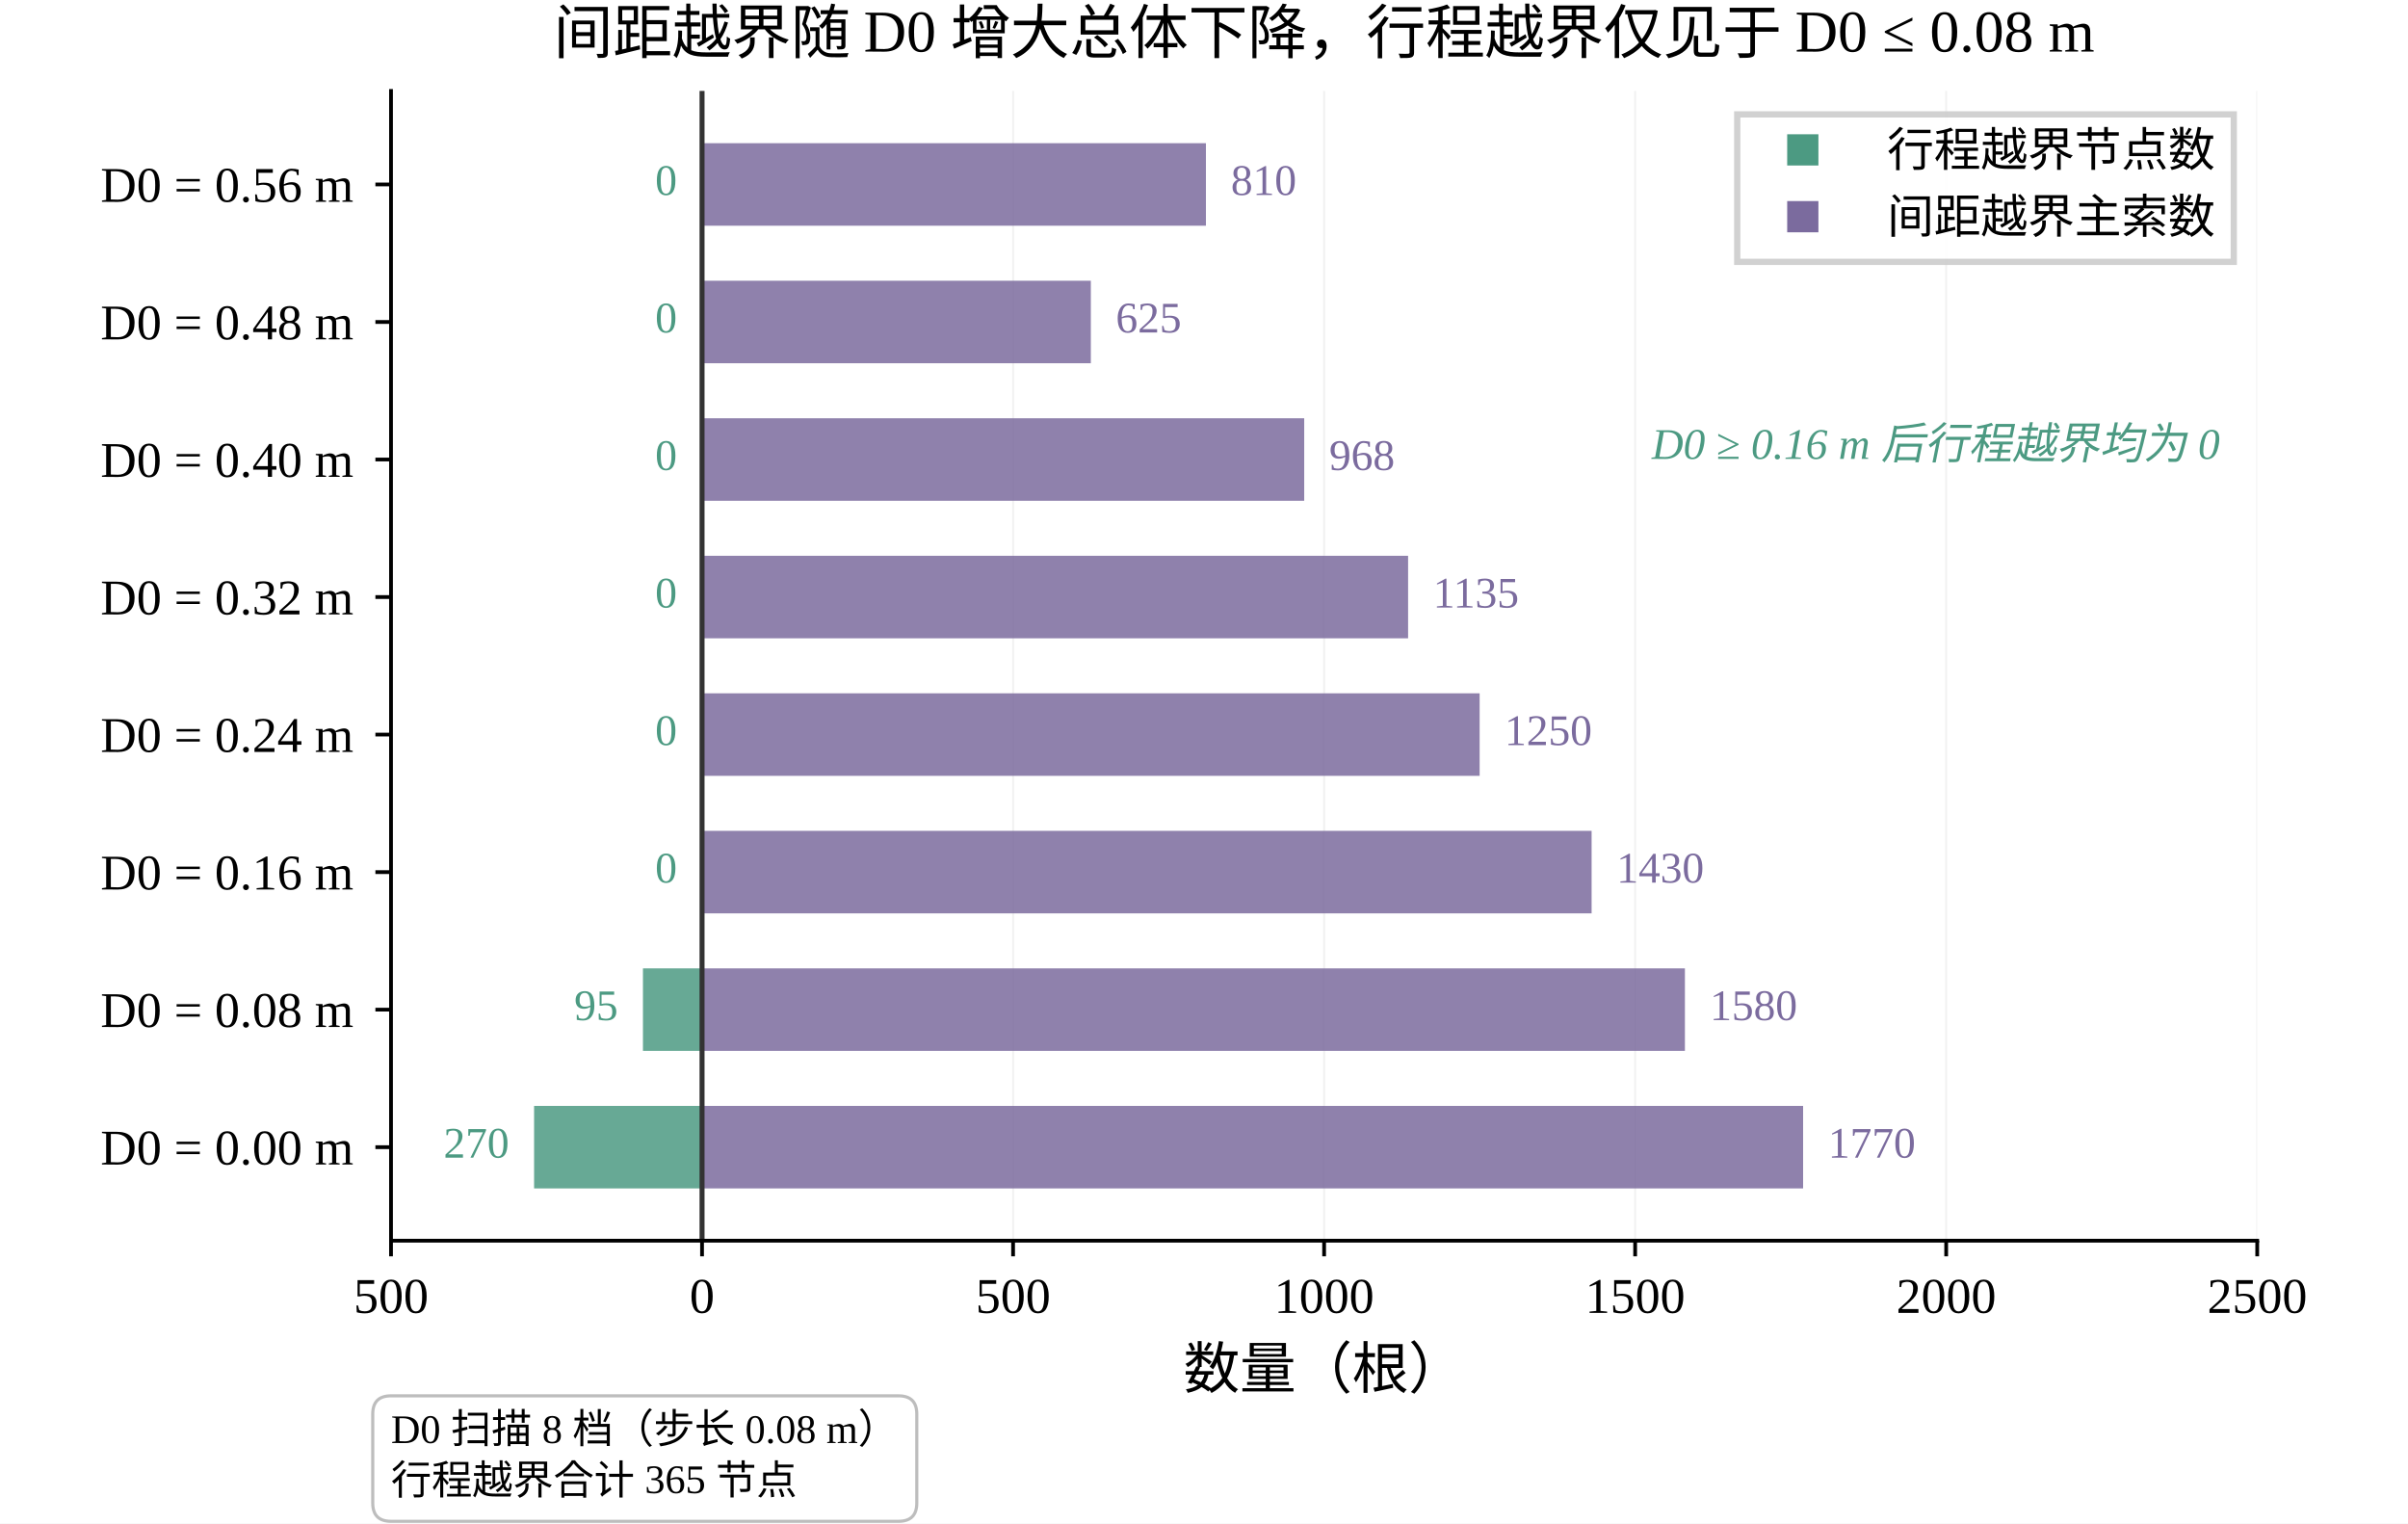
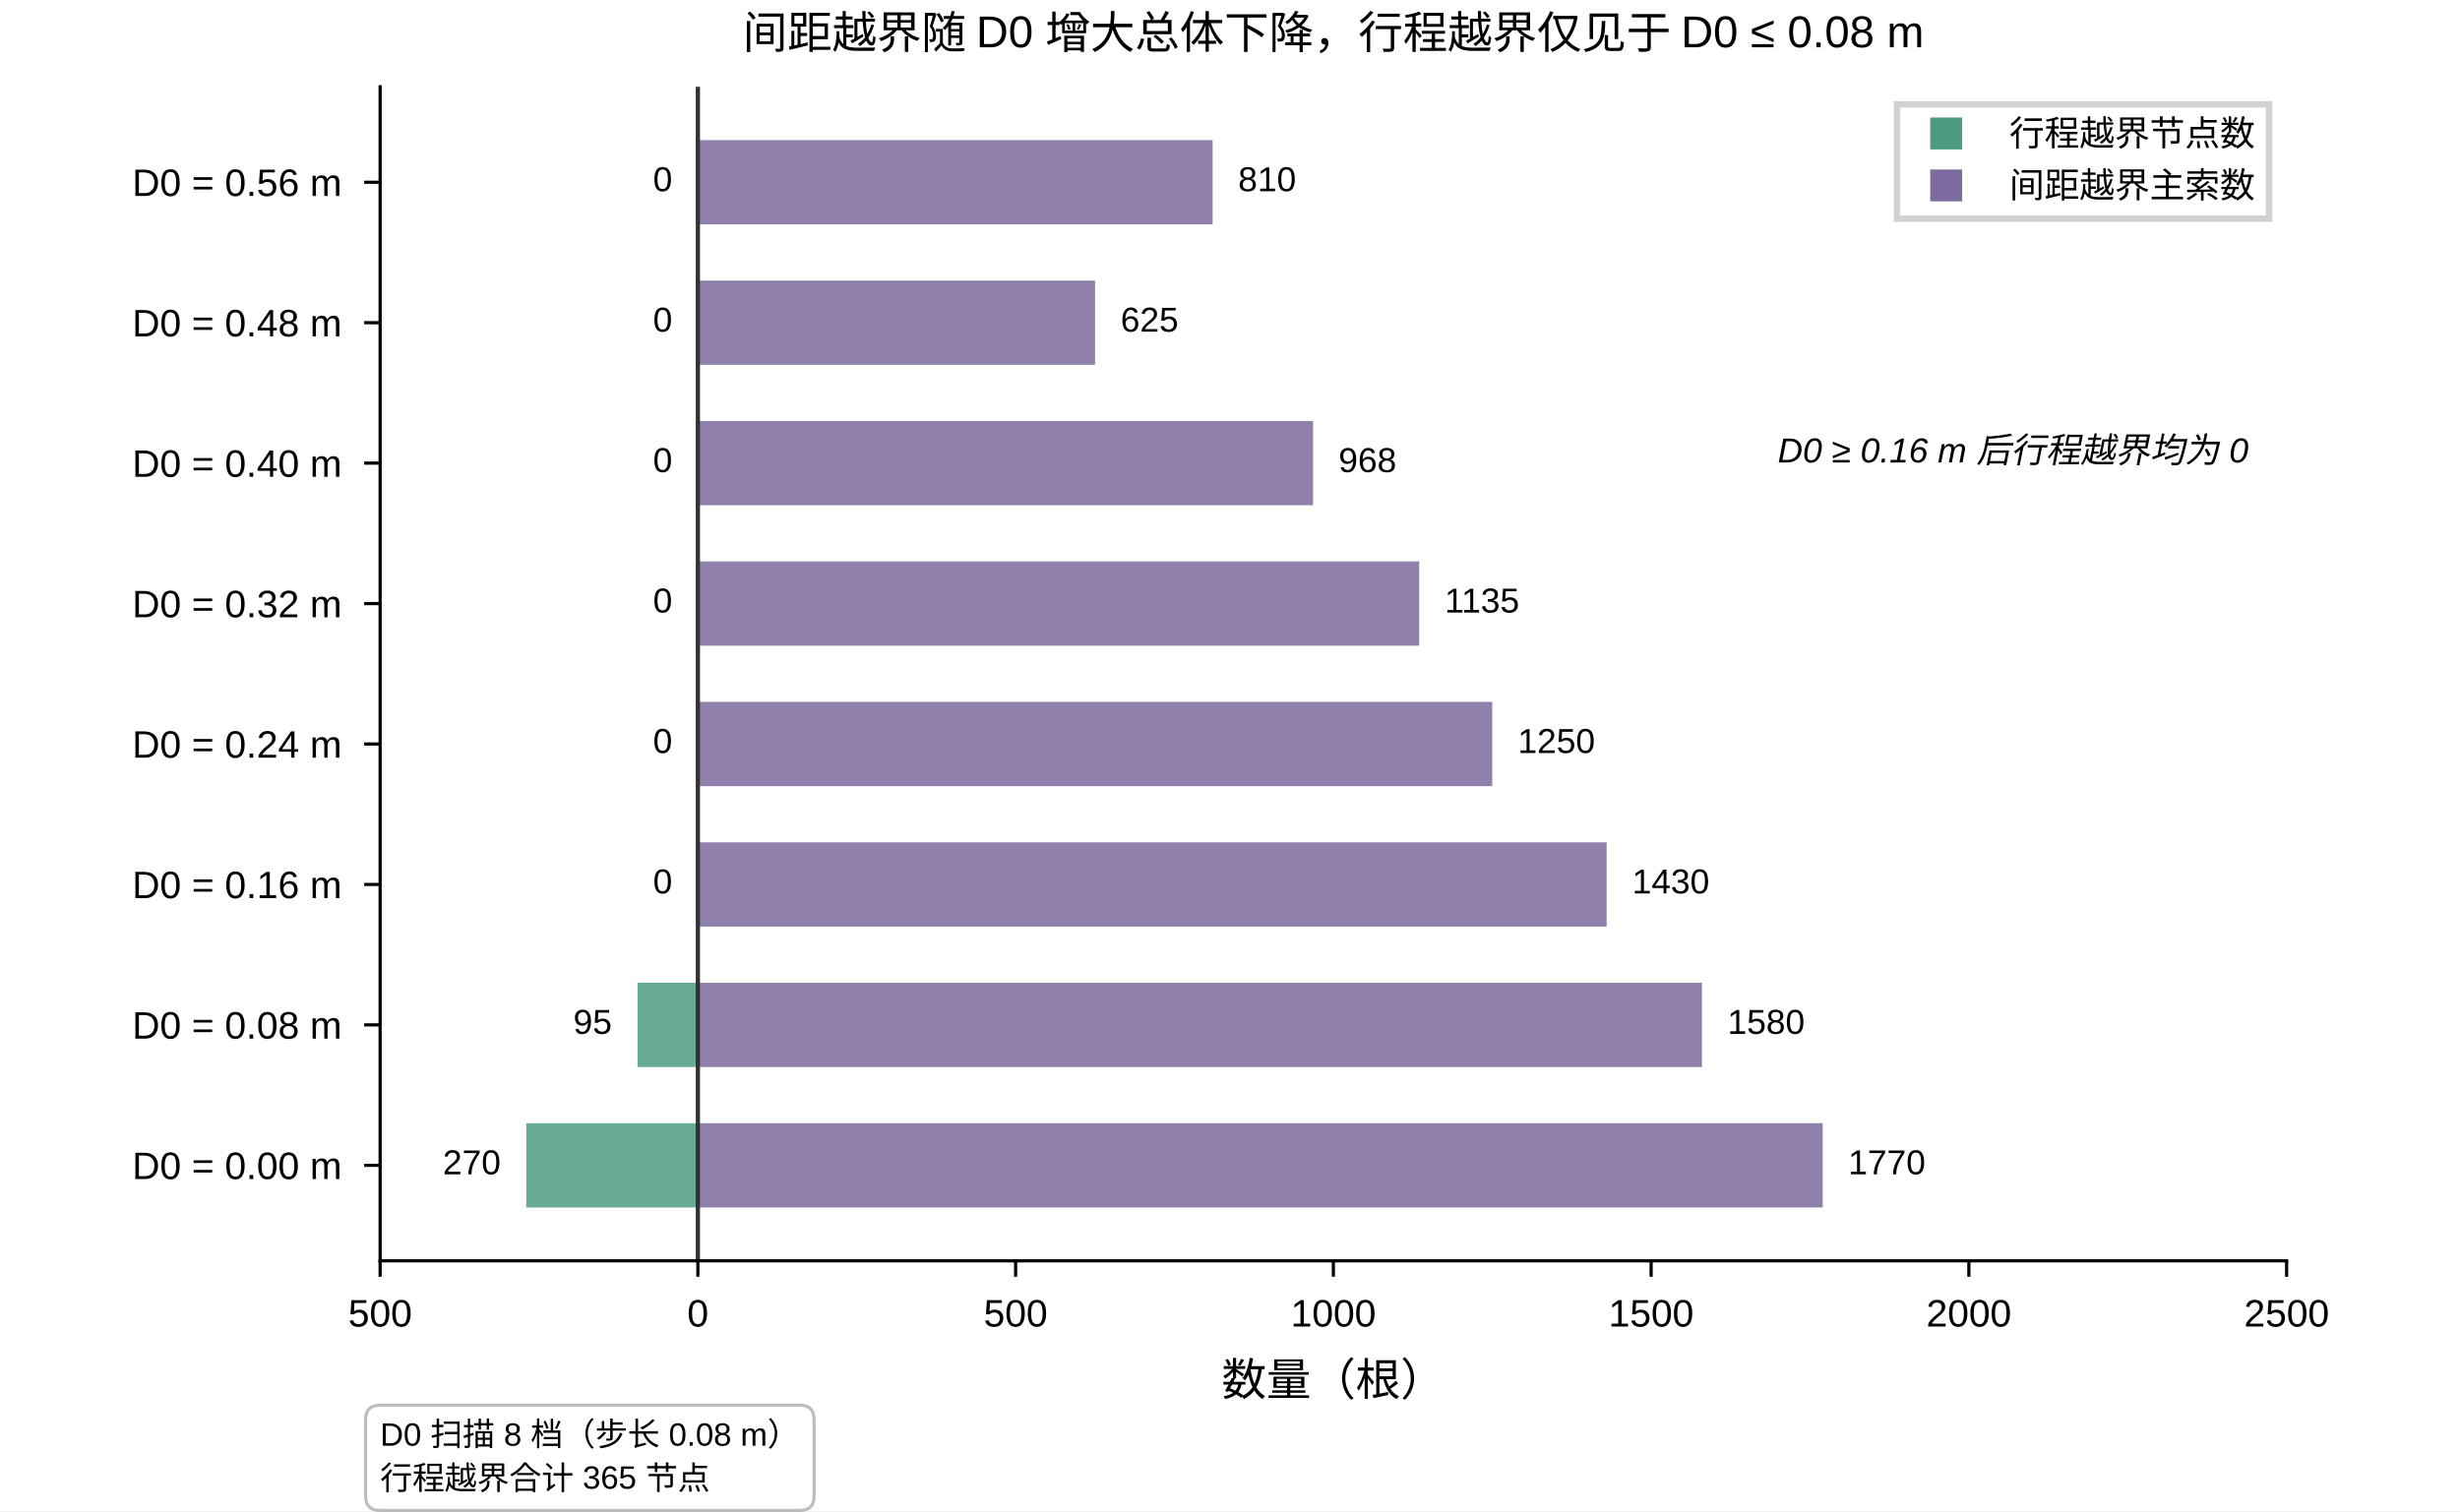
- <svg xmlns="http://www.w3.org/2000/svg" xmlns:xlink="http://www.w3.org/1999/xlink" width="385.512pt" height="243.881pt" viewBox="0 0 385.512 243.881" version="1.1">
+ <svg xmlns="http://www.w3.org/2000/svg" xmlns:xlink="http://www.w3.org/1999/xlink" width="385.512pt" height="236.88pt" viewBox="0 0 385.512 236.88" version="1.1">
  <defs>
    <style type="text/css">*{stroke-linejoin: round; stroke-linecap: butt}</style>
  </defs>
  <g id="figure_1">
    <g id="patch_1">
-       <path d="M 0 243.881  L 385.512 243.881  L 385.512 -0  L 0 -0  z " style="fill: #ffffff" />
+       <path d="M 0 236.88  L 385.512 236.88  L 385.512 0  L 0 0  z " style="fill: #ffffff" />
    </g>
    <g id="axes_1">
      <g id="patch_2">
-         <path d="M 62.6 198.601  L 361.372 198.601  L 361.372 14.557  L 62.6 14.557  z " style="fill: #ffffff" />
+         <path d="M 59.57 197.641  L 358.342 197.641  L 358.342 13.598  L 59.57 13.598  z " style="fill: #ffffff" />
      </g>
      <g id="matplotlib.axis_1">
        <g id="xtick_1">
          <g id="line2d_1">
-             <path d="M 62.6 198.601  L 62.6 14.557  " clip-path="url(#p115a8a4a1f)" style="fill: none; stroke: #bfbfbf; stroke-opacity: 0.22; stroke-width: 0.3; stroke-linecap: square" />
-           </g>
+             <defs>
+               <path id="m8995e8f2b2" d="M 0 0  L 0 2.5  " style="stroke: #000000; stroke-width: 0.5" />
+             </defs>
+             <g>
+               <use xlink:href="#m8995e8f2b2" x="59.57" y="197.641" style="stroke: #000000; stroke-width: 0.5" />
+             </g>
+           </g>
+           <g id="text_1">
+             <text style="font-size: 6px; font-family: 'Arial', 'DejaVu Sans', 'Microsoft YaHei', 'SimHei'; text-anchor: middle" x="59.57" y="207.936" transform="rotate(-0 59.57008 207.9355)">500</text>
+           </g>
+         </g>
+         <g id="xtick_2">
          <g id="line2d_2">
-             <defs>
-               <path id="md4a5cc9de3" d="M 0 0  L 0 2.5  " style="stroke: #000000; stroke-width: 0.6" />
-             </defs>
-             <g>
-               <use xlink:href="#md4a5cc9de3" x="62.6" y="198.601" style="stroke: #000000; stroke-width: 0.6" />
-             </g>
-           </g>
-           <g id="text_1">
-             <text style="font-size: 8px; font-family: 'Times New Roman', 'STIXGeneral', 'DejaVu Serif', 'SimSun', 'STSong', 'STZhongsong', 'Microsoft YaHei', 'SimHei'; text-anchor: middle" x="62.6" y="210.156" transform="rotate(-0 62.60008 210.1558)">500</text>
-           </g>
-         </g>
-         <g id="xtick_2">
+             <g>
+               <use xlink:href="#m8995e8f2b2" x="109.365" y="197.641" style="stroke: #000000; stroke-width: 0.5" />
+             </g>
+           </g>
+           <g id="text_2">
+             <text style="font-size: 6px; font-family: 'Arial', 'DejaVu Sans', 'Microsoft YaHei', 'SimHei'; text-anchor: middle" x="109.365" y="207.936" transform="rotate(-0 109.3654 207.9355)">0</text>
+           </g>
+         </g>
+         <g id="xtick_3">
          <g id="line2d_3">
-             <path d="M 112.395 198.601  L 112.395 14.557  " clip-path="url(#p115a8a4a1f)" style="fill: none; stroke: #bfbfbf; stroke-opacity: 0.22; stroke-width: 0.3; stroke-linecap: square" />
-           </g>
+             <g>
+               <use xlink:href="#m8995e8f2b2" x="159.161" y="197.641" style="stroke: #000000; stroke-width: 0.5" />
+             </g>
+           </g>
+           <g id="text_3">
+             <text style="font-size: 6px; font-family: 'Arial', 'DejaVu Sans', 'Microsoft YaHei', 'SimHei'; text-anchor: middle" x="159.161" y="207.936" transform="rotate(-0 159.1606 207.9355)">500</text>
+           </g>
+         </g>
+         <g id="xtick_4">
          <g id="line2d_4">
            <g>
-               <use xlink:href="#md4a5cc9de3" x="112.395" y="198.601" style="stroke: #000000; stroke-width: 0.6" />
-             </g>
-           </g>
-           <g id="text_2">
-             <text style="font-size: 8px; font-family: 'Times New Roman', 'STIXGeneral', 'DejaVu Serif', 'SimSun', 'STSong', 'STZhongsong', 'Microsoft YaHei', 'SimHei'; text-anchor: middle" x="112.395" y="210.156" transform="rotate(-0 112.3954 210.1558)">0</text>
-           </g>
-         </g>
-         <g id="xtick_3">
+               <use xlink:href="#m8995e8f2b2" x="208.956" y="197.641" style="stroke: #000000; stroke-width: 0.5" />
+             </g>
+           </g>
+           <g id="text_4">
+             <text style="font-size: 6px; font-family: 'Arial', 'DejaVu Sans', 'Microsoft YaHei', 'SimHei'; text-anchor: middle" x="208.956" y="207.936" transform="rotate(-0 208.9559 207.9355)">1000</text>
+           </g>
+         </g>
+         <g id="xtick_5">
          <g id="line2d_5">
-             <path d="M 162.191 198.601  L 162.191 14.557  " clip-path="url(#p115a8a4a1f)" style="fill: none; stroke: #bfbfbf; stroke-opacity: 0.22; stroke-width: 0.3; stroke-linecap: square" />
-           </g>
+             <g>
+               <use xlink:href="#m8995e8f2b2" x="258.751" y="197.641" style="stroke: #000000; stroke-width: 0.5" />
+             </g>
+           </g>
+           <g id="text_5">
+             <text style="font-size: 6px; font-family: 'Arial', 'DejaVu Sans', 'Microsoft YaHei', 'SimHei'; text-anchor: middle" x="258.751" y="207.936" transform="rotate(-0 258.7512 207.9355)">1500</text>
+           </g>
+         </g>
+         <g id="xtick_6">
          <g id="line2d_6">
            <g>
-               <use xlink:href="#md4a5cc9de3" x="162.191" y="198.601" style="stroke: #000000; stroke-width: 0.6" />
-             </g>
-           </g>
-           <g id="text_3">
-             <text style="font-size: 8px; font-family: 'Times New Roman', 'STIXGeneral', 'DejaVu Serif', 'SimSun', 'STSong', 'STZhongsong', 'Microsoft YaHei', 'SimHei'; text-anchor: middle" x="162.191" y="210.156" transform="rotate(-0 162.1906 210.1558)">500</text>
-           </g>
-         </g>
-         <g id="xtick_4">
+               <use xlink:href="#m8995e8f2b2" x="308.546" y="197.641" style="stroke: #000000; stroke-width: 0.5" />
+             </g>
+           </g>
+           <g id="text_6">
+             <text style="font-size: 6px; font-family: 'Arial', 'DejaVu Sans', 'Microsoft YaHei', 'SimHei'; text-anchor: middle" x="308.546" y="207.936" transform="rotate(-0 308.5465 207.9355)">2000</text>
+           </g>
+         </g>
+         <g id="xtick_7">
          <g id="line2d_7">
-             <path d="M 211.986 198.601  L 211.986 14.557  " clip-path="url(#p115a8a4a1f)" style="fill: none; stroke: #bfbfbf; stroke-opacity: 0.22; stroke-width: 0.3; stroke-linecap: square" />
-           </g>
-           <g id="line2d_8">
-             <g>
-               <use xlink:href="#md4a5cc9de3" x="211.986" y="198.601" style="stroke: #000000; stroke-width: 0.6" />
-             </g>
-           </g>
-           <g id="text_4">
-             <text style="font-size: 8px; font-family: 'Times New Roman', 'STIXGeneral', 'DejaVu Serif', 'SimSun', 'STSong', 'STZhongsong', 'Microsoft YaHei', 'SimHei'; text-anchor: middle" x="211.986" y="210.156" transform="rotate(-0 211.9859 210.1558)">1000</text>
-           </g>
-         </g>
-         <g id="xtick_5">
-           <g id="line2d_9">
-             <path d="M 261.781 198.601  L 261.781 14.557  " clip-path="url(#p115a8a4a1f)" style="fill: none; stroke: #bfbfbf; stroke-opacity: 0.22; stroke-width: 0.3; stroke-linecap: square" />
-           </g>
-           <g id="line2d_10">
-             <g>
-               <use xlink:href="#md4a5cc9de3" x="261.781" y="198.601" style="stroke: #000000; stroke-width: 0.6" />
-             </g>
-           </g>
-           <g id="text_5">
-             <text style="font-size: 8px; font-family: 'Times New Roman', 'STIXGeneral', 'DejaVu Serif', 'SimSun', 'STSong', 'STZhongsong', 'Microsoft YaHei', 'SimHei'; text-anchor: middle" x="261.781" y="210.156" transform="rotate(-0 261.7812 210.1558)">1500</text>
-           </g>
-         </g>
-         <g id="xtick_6">
-           <g id="line2d_11">
-             <path d="M 311.576 198.601  L 311.576 14.557  " clip-path="url(#p115a8a4a1f)" style="fill: none; stroke: #bfbfbf; stroke-opacity: 0.22; stroke-width: 0.3; stroke-linecap: square" />
-           </g>
-           <g id="line2d_12">
-             <g>
-               <use xlink:href="#md4a5cc9de3" x="311.576" y="198.601" style="stroke: #000000; stroke-width: 0.6" />
-             </g>
-           </g>
-           <g id="text_6">
-             <text style="font-size: 8px; font-family: 'Times New Roman', 'STIXGeneral', 'DejaVu Serif', 'SimSun', 'STSong', 'STZhongsong', 'Microsoft YaHei', 'SimHei'; text-anchor: middle" x="311.576" y="210.156" transform="rotate(-0 311.5765 210.1558)">2000</text>
-           </g>
-         </g>
-         <g id="xtick_7">
-           <g id="line2d_13">
-             <path d="M 361.372 198.601  L 361.372 14.557  " clip-path="url(#p115a8a4a1f)" style="fill: none; stroke: #bfbfbf; stroke-opacity: 0.22; stroke-width: 0.3; stroke-linecap: square" />
-           </g>
-           <g id="line2d_14">
-             <g>
-               <use xlink:href="#md4a5cc9de3" x="361.372" y="198.601" style="stroke: #000000; stroke-width: 0.6" />
+             <g>
+               <use xlink:href="#m8995e8f2b2" x="358.342" y="197.641" style="stroke: #000000; stroke-width: 0.5" />
            </g>
          </g>
          <g id="text_7">
-             <text style="font-size: 8px; font-family: 'Times New Roman', 'STIXGeneral', 'DejaVu Serif', 'SimSun', 'STSong', 'STZhongsong', 'Microsoft YaHei', 'SimHei'; text-anchor: middle" x="361.372" y="210.156" transform="rotate(-0 361.3717 210.1558)">2500</text>
+             <text style="font-size: 6px; font-family: 'Arial', 'DejaVu Sans', 'Microsoft YaHei', 'SimHei'; text-anchor: middle" x="358.342" y="207.936" transform="rotate(-0 358.3417 207.9355)">2500</text>
          </g>
        </g>
        <g id="text_8">
-           <text style="font-size: 9px; font-family: 'Times New Roman', 'STIXGeneral', 'DejaVu Serif', 'SimSun', 'STSong', 'STZhongsong', 'Microsoft YaHei', 'SimHei'; text-anchor: middle" x="211.986" y="222.239" transform="rotate(-0 211.9859 222.2388)">数量（根）</text>
+           <text style="font-size: 7px; font-family: 'Arial', 'DejaVu Sans', 'Microsoft YaHei', 'SimHei'; text-anchor: middle" x="208.956" y="218.74" transform="rotate(-0 208.9559 218.7401)">数量（根）</text>
        </g>
      </g>
      <g id="matplotlib.axis_2">
        <g id="ytick_1">
+           <g id="line2d_8">
+             <defs>
+               <path id="ma9ef36fbf7" d="M 0 0  L -2.5 0  " style="stroke: #000000; stroke-width: 0.5" />
+             </defs>
+             <g>
+               <use xlink:href="#ma9ef36fbf7" x="59.57" y="182.671" style="stroke: #000000; stroke-width: 0.5" />
+             </g>
+           </g>
+           <g id="text_9">
+             <text style="font-size: 6px; font-family: 'Arial', 'DejaVu Sans', 'Microsoft YaHei', 'SimHei'; text-anchor: end" x="53.57" y="184.818" transform="rotate(-0 53.57008 184.8182)">D0 = 0.00 m</text>
+           </g>
+         </g>
+         <g id="ytick_2">
+           <g id="line2d_9">
+             <g>
+               <use xlink:href="#ma9ef36fbf7" x="59.57" y="160.656" style="stroke: #000000; stroke-width: 0.5" />
+             </g>
+           </g>
+           <g id="text_10">
+             <text style="font-size: 6px; font-family: 'Arial', 'DejaVu Sans', 'Microsoft YaHei', 'SimHei'; text-anchor: end" x="53.57" y="162.803" transform="rotate(-0 53.57008 162.8034)">D0 = 0.08 m</text>
+           </g>
+         </g>
+         <g id="ytick_3">
+           <g id="line2d_10">
+             <g>
+               <use xlink:href="#ma9ef36fbf7" x="59.57" y="138.641" style="stroke: #000000; stroke-width: 0.5" />
+             </g>
+           </g>
+           <g id="text_11">
+             <text style="font-size: 6px; font-family: 'Arial', 'DejaVu Sans', 'Microsoft YaHei', 'SimHei'; text-anchor: end" x="53.57" y="140.789" transform="rotate(-0 53.57008 140.7886)">D0 = 0.16 m</text>
+           </g>
+         </g>
+         <g id="ytick_4">
+           <g id="line2d_11">
+             <g>
+               <use xlink:href="#ma9ef36fbf7" x="59.57" y="116.627" style="stroke: #000000; stroke-width: 0.5" />
+             </g>
+           </g>
+           <g id="text_12">
+             <text style="font-size: 6px; font-family: 'Arial', 'DejaVu Sans', 'Microsoft YaHei', 'SimHei'; text-anchor: end" x="53.57" y="118.774" transform="rotate(-0 53.57008 118.7739)">D0 = 0.24 m</text>
+           </g>
+         </g>
+         <g id="ytick_5">
+           <g id="line2d_12">
+             <g>
+               <use xlink:href="#ma9ef36fbf7" x="59.57" y="94.612" style="stroke: #000000; stroke-width: 0.5" />
+             </g>
+           </g>
+           <g id="text_13">
+             <text style="font-size: 6px; font-family: 'Arial', 'DejaVu Sans', 'Microsoft YaHei', 'SimHei'; text-anchor: end" x="53.57" y="96.759" transform="rotate(-0 53.57008 96.75914)">D0 = 0.32 m</text>
+           </g>
+         </g>
+         <g id="ytick_6">
+           <g id="line2d_13">
+             <g>
+               <use xlink:href="#ma9ef36fbf7" x="59.57" y="72.597" style="stroke: #000000; stroke-width: 0.5" />
+             </g>
+           </g>
+           <g id="text_14">
+             <text style="font-size: 6px; font-family: 'Arial', 'DejaVu Sans', 'Microsoft YaHei', 'SimHei'; text-anchor: end" x="53.57" y="74.744" transform="rotate(-0 53.57008 74.74438)">D0 = 0.40 m</text>
+           </g>
+         </g>
+         <g id="ytick_7">
+           <g id="line2d_14">
+             <g>
+               <use xlink:href="#ma9ef36fbf7" x="59.57" y="50.582" style="stroke: #000000; stroke-width: 0.5" />
+             </g>
+           </g>
+           <g id="text_15">
+             <text style="font-size: 6px; font-family: 'Arial', 'DejaVu Sans', 'Microsoft YaHei', 'SimHei'; text-anchor: end" x="53.57" y="52.73" transform="rotate(-0 53.57008 52.72963)">D0 = 0.48 m</text>
+           </g>
+         </g>
+         <g id="ytick_8">
          <g id="line2d_15">
-             <defs>
-               <path id="mffff09ac0b" d="M 0 0  L -2.5 0  " style="stroke: #000000; stroke-width: 0.6" />
-             </defs>
-             <g>
-               <use xlink:href="#mffff09ac0b" x="62.6" y="183.631" style="stroke: #000000; stroke-width: 0.6" />
-             </g>
-           </g>
-           <g id="text_9">
-             <text style="font-size: 8px; font-family: 'Times New Roman', 'STIXGeneral', 'DejaVu Serif', 'SimSun', 'STSong', 'STZhongsong', 'Microsoft YaHei', 'SimHei'; text-anchor: end" x="56.6" y="186.408" transform="rotate(-0 56.60008 186.4083)">D0 = 0.00 m</text>
-           </g>
-         </g>
-         <g id="ytick_2">
-           <g id="line2d_16">
-             <g>
-               <use xlink:href="#mffff09ac0b" x="62.6" y="161.616" style="stroke: #000000; stroke-width: 0.6" />
-             </g>
-           </g>
-           <g id="text_10">
-             <text style="font-size: 8px; font-family: 'Times New Roman', 'STIXGeneral', 'DejaVu Serif', 'SimSun', 'STSong', 'STZhongsong', 'Microsoft YaHei', 'SimHei'; text-anchor: end" x="56.6" y="164.394" transform="rotate(-0 56.60008 164.3936)">D0 = 0.08 m</text>
-           </g>
-         </g>
-         <g id="ytick_3">
-           <g id="line2d_17">
-             <g>
-               <use xlink:href="#mffff09ac0b" x="62.6" y="139.601" style="stroke: #000000; stroke-width: 0.6" />
-             </g>
-           </g>
-           <g id="text_11">
-             <text style="font-size: 8px; font-family: 'Times New Roman', 'STIXGeneral', 'DejaVu Serif', 'SimSun', 'STSong', 'STZhongsong', 'Microsoft YaHei', 'SimHei'; text-anchor: end" x="56.6" y="142.379" transform="rotate(-0 56.60008 142.3788)">D0 = 0.16 m</text>
-           </g>
-         </g>
-         <g id="ytick_4">
-           <g id="line2d_18">
-             <g>
-               <use xlink:href="#mffff09ac0b" x="62.6" y="117.587" style="stroke: #000000; stroke-width: 0.6" />
-             </g>
-           </g>
-           <g id="text_12">
-             <text style="font-size: 8px; font-family: 'Times New Roman', 'STIXGeneral', 'DejaVu Serif', 'SimSun', 'STSong', 'STZhongsong', 'Microsoft YaHei', 'SimHei'; text-anchor: end" x="56.6" y="120.364" transform="rotate(-0 56.60008 120.364)">D0 = 0.24 m</text>
-           </g>
-         </g>
-         <g id="ytick_5">
-           <g id="line2d_19">
-             <g>
-               <use xlink:href="#mffff09ac0b" x="62.6" y="95.572" style="stroke: #000000; stroke-width: 0.6" />
-             </g>
-           </g>
-           <g id="text_13">
-             <text style="font-size: 8px; font-family: 'Times New Roman', 'STIXGeneral', 'DejaVu Serif', 'SimSun', 'STSong', 'STZhongsong', 'Microsoft YaHei', 'SimHei'; text-anchor: end" x="56.6" y="98.349" transform="rotate(-0 56.60008 98.34929)">D0 = 0.32 m</text>
-           </g>
-         </g>
-         <g id="ytick_6">
-           <g id="line2d_20">
-             <g>
-               <use xlink:href="#mffff09ac0b" x="62.6" y="73.557" style="stroke: #000000; stroke-width: 0.6" />
-             </g>
-           </g>
-           <g id="text_14">
-             <text style="font-size: 8px; font-family: 'Times New Roman', 'STIXGeneral', 'DejaVu Serif', 'SimSun', 'STSong', 'STZhongsong', 'Microsoft YaHei', 'SimHei'; text-anchor: end" x="56.6" y="76.335" transform="rotate(-0 56.60008 76.33454)">D0 = 0.40 m</text>
-           </g>
-         </g>
-         <g id="ytick_7">
-           <g id="line2d_21">
-             <g>
-               <use xlink:href="#mffff09ac0b" x="62.6" y="51.542" style="stroke: #000000; stroke-width: 0.6" />
-             </g>
-           </g>
-           <g id="text_15">
-             <text style="font-size: 8px; font-family: 'Times New Roman', 'STIXGeneral', 'DejaVu Serif', 'SimSun', 'STSong', 'STZhongsong', 'Microsoft YaHei', 'SimHei'; text-anchor: end" x="56.6" y="54.32" transform="rotate(-0 56.60008 54.31979)">D0 = 0.48 m</text>
-           </g>
-         </g>
-         <g id="ytick_8">
-           <g id="line2d_22">
-             <g>
-               <use xlink:href="#mffff09ac0b" x="62.6" y="29.528" style="stroke: #000000; stroke-width: 0.6" />
+             <g>
+               <use xlink:href="#ma9ef36fbf7" x="59.57" y="28.568" style="stroke: #000000; stroke-width: 0.5" />
            </g>
          </g>
          <g id="text_16">
-             <text style="font-size: 8px; font-family: 'Times New Roman', 'STIXGeneral', 'DejaVu Serif', 'SimSun', 'STSong', 'STZhongsong', 'Microsoft YaHei', 'SimHei'; text-anchor: end" x="56.6" y="32.305" transform="rotate(-0 56.60008 32.30503)">D0 = 0.56 m</text>
+             <text style="font-size: 6px; font-family: 'Arial', 'DejaVu Sans', 'Microsoft YaHei', 'SimHei'; text-anchor: end" x="53.57" y="30.715" transform="rotate(-0 53.57008 30.71488)">D0 = 0.56 m</text>
          </g>
        </g>
      </g>
      <g id="patch_3">
-         <path d="M 112.395 190.235  L 85.506 190.235  L 85.506 177.026  L 112.395 177.026  z " clip-path="url(#p115a8a4a1f)" style="fill: #4c9a82; opacity: 0.85" />
+         <path d="M 109.365 189.275  L 82.476 189.275  L 82.476 176.066  L 109.365 176.066  z " clip-path="url(#p87eb99af0e)" style="fill: #4c9a82; opacity: 0.85" />
      </g>
      <g id="patch_4">
-         <path d="M 112.395 168.22  L 102.934 168.22  L 102.934 155.012  L 112.395 155.012  z " clip-path="url(#p115a8a4a1f)" style="fill: #4c9a82; opacity: 0.85" />
+         <path d="M 109.365 167.26  L 99.904 167.26  L 99.904 154.052  L 109.365 154.052  z " clip-path="url(#p87eb99af0e)" style="fill: #4c9a82; opacity: 0.85" />
      </g>
      <g id="patch_5">
-         <path d="M 112.395 146.206  L 112.395 146.206  L 112.395 132.997  L 112.395 132.997  z " clip-path="url(#p115a8a4a1f)" style="fill: #4c9a82; opacity: 0.85" />
+         <path d="M 109.365 145.246  L 109.365 145.246  L 109.365 132.037  L 109.365 132.037  z " clip-path="url(#p87eb99af0e)" style="fill: #4c9a82; opacity: 0.85" />
      </g>
      <g id="patch_6">
-         <path d="M 112.395 124.191  L 112.395 124.191  L 112.395 110.982  L 112.395 110.982  z " clip-path="url(#p115a8a4a1f)" style="fill: #4c9a82; opacity: 0.85" />
+         <path d="M 109.365 123.231  L 109.365 123.231  L 109.365 110.022  L 109.365 110.022  z " clip-path="url(#p87eb99af0e)" style="fill: #4c9a82; opacity: 0.85" />
      </g>
      <g id="patch_7">
-         <path d="M 112.395 102.176  L 112.395 102.176  L 112.395 88.967  L 112.395 88.967  z " clip-path="url(#p115a8a4a1f)" style="fill: #4c9a82; opacity: 0.85" />
+         <path d="M 109.365 101.216  L 109.365 101.216  L 109.365 88.007  L 109.365 88.007  z " clip-path="url(#p87eb99af0e)" style="fill: #4c9a82; opacity: 0.85" />
      </g>
      <g id="patch_8">
-         <path d="M 112.395 80.161  L 112.395 80.161  L 112.395 66.953  L 112.395 66.953  z " clip-path="url(#p115a8a4a1f)" style="fill: #4c9a82; opacity: 0.85" />
+         <path d="M 109.365 79.201  L 109.365 79.201  L 109.365 65.993  L 109.365 65.993  z " clip-path="url(#p87eb99af0e)" style="fill: #4c9a82; opacity: 0.85" />
      </g>
      <g id="patch_9">
-         <path d="M 112.395 58.147  L 112.395 58.147  L 112.395 44.938  L 112.395 44.938  z " clip-path="url(#p115a8a4a1f)" style="fill: #4c9a82; opacity: 0.85" />
+         <path d="M 109.365 57.187  L 109.365 57.187  L 109.365 43.978  L 109.365 43.978  z " clip-path="url(#p87eb99af0e)" style="fill: #4c9a82; opacity: 0.85" />
      </g>
      <g id="patch_10">
-         <path d="M 112.395 36.132  L 112.395 36.132  L 112.395 22.923  L 112.395 22.923  z " clip-path="url(#p115a8a4a1f)" style="fill: #4c9a82; opacity: 0.85" />
+         <path d="M 109.365 35.172  L 109.365 35.172  L 109.365 21.963  L 109.365 21.963  z " clip-path="url(#p87eb99af0e)" style="fill: #4c9a82; opacity: 0.85" />
      </g>
      <g id="patch_11">
-         <path d="M 112.395 190.235  L 288.671 190.235  L 288.671 177.026  L 112.395 177.026  z " clip-path="url(#p115a8a4a1f)" style="fill: #7b6b9e; opacity: 0.85" />
+         <path d="M 109.365 189.275  L 285.641 189.275  L 285.641 176.066  L 109.365 176.066  z " clip-path="url(#p87eb99af0e)" style="fill: #7b6b9e; opacity: 0.85" />
      </g>
      <g id="patch_12">
-         <path d="M 112.395 168.22  L 269.748 168.22  L 269.748 155.012  L 112.395 155.012  z " clip-path="url(#p115a8a4a1f)" style="fill: #7b6b9e; opacity: 0.85" />
+         <path d="M 109.365 167.26  L 266.718 167.26  L 266.718 154.052  L 109.365 154.052  z " clip-path="url(#p87eb99af0e)" style="fill: #7b6b9e; opacity: 0.85" />
      </g>
      <g id="patch_13">
-         <path d="M 112.395 146.206  L 254.81 146.206  L 254.81 132.997  L 112.395 132.997  z " clip-path="url(#p115a8a4a1f)" style="fill: #7b6b9e; opacity: 0.85" />
+         <path d="M 109.365 145.246  L 251.78 145.246  L 251.78 132.037  L 109.365 132.037  z " clip-path="url(#p87eb99af0e)" style="fill: #7b6b9e; opacity: 0.85" />
      </g>
      <g id="patch_14">
-         <path d="M 112.395 124.191  L 236.884 124.191  L 236.884 110.982  L 112.395 110.982  z " clip-path="url(#p115a8a4a1f)" style="fill: #7b6b9e; opacity: 0.85" />
+         <path d="M 109.365 123.231  L 233.854 123.231  L 233.854 110.022  L 109.365 110.022  z " clip-path="url(#p87eb99af0e)" style="fill: #7b6b9e; opacity: 0.85" />
      </g>
      <g id="patch_15">
-         <path d="M 112.395 102.176  L 225.431 102.176  L 225.431 88.967  L 112.395 88.967  z " clip-path="url(#p115a8a4a1f)" style="fill: #7b6b9e; opacity: 0.85" />
+         <path d="M 109.365 101.216  L 222.401 101.216  L 222.401 88.007  L 109.365 88.007  z " clip-path="url(#p87eb99af0e)" style="fill: #7b6b9e; opacity: 0.85" />
      </g>
      <g id="patch_16">
-         <path d="M 112.395 80.161  L 208.799 80.161  L 208.799 66.953  L 112.395 66.953  z " clip-path="url(#p115a8a4a1f)" style="fill: #7b6b9e; opacity: 0.85" />
+         <path d="M 109.365 79.201  L 205.769 79.201  L 205.769 65.993  L 109.365 65.993  z " clip-path="url(#p87eb99af0e)" style="fill: #7b6b9e; opacity: 0.85" />
      </g>
      <g id="patch_17">
-         <path d="M 112.395 58.147  L 174.639 58.147  L 174.639 44.938  L 112.395 44.938  z " clip-path="url(#p115a8a4a1f)" style="fill: #7b6b9e; opacity: 0.85" />
+         <path d="M 109.365 57.187  L 171.609 57.187  L 171.609 43.978  L 109.365 43.978  z " clip-path="url(#p87eb99af0e)" style="fill: #7b6b9e; opacity: 0.85" />
      </g>
      <g id="patch_18">
-         <path d="M 112.395 36.132  L 193.064 36.132  L 193.064 22.923  L 112.395 22.923  z " clip-path="url(#p115a8a4a1f)" style="fill: #7b6b9e; opacity: 0.85" />
-       </g>
-       <g id="line2d_23">
-         <path d="M 112.395 198.601  L 112.395 14.557  " clip-path="url(#p115a8a4a1f)" style="fill: none; stroke: #333333; stroke-width: 0.8; stroke-linecap: square" />
-       </g>
-       <g id="line2d_24" />
-       <g id="line2d_25" />
+         <path d="M 109.365 35.172  L 190.034 35.172  L 190.034 21.963  L 109.365 21.963  z " clip-path="url(#p87eb99af0e)" style="fill: #7b6b9e; opacity: 0.85" />
+       </g>
+       <g id="line2d_16">
+         <path d="M 109.365 197.641  L 109.365 13.598  " clip-path="url(#p87eb99af0e)" style="fill: none; stroke: #333333; stroke-width: 0.667; stroke-linecap: square" />
+       </g>
+       <g id="line2d_17" />
+       <g id="line2d_18" />
      <g id="patch_19">
-         <path d="M 62.6 198.601  L 62.6 14.557  " style="fill: none; stroke: #000000; stroke-width: 0.6; stroke-linejoin: miter; stroke-linecap: square" />
+         <path d="M 59.57 197.641  L 59.57 13.598  " style="fill: none; stroke: #000000; stroke-width: 0.5; stroke-linejoin: miter; stroke-linecap: square" />
      </g>
      <g id="patch_20">
-         <path d="M 62.6 198.601  L 361.372 198.601  " style="fill: none; stroke: #000000; stroke-width: 0.6; stroke-linejoin: miter; stroke-linecap: square" />
+         <path d="M 59.57 197.641  L 358.342 197.641  " style="fill: none; stroke: #000000; stroke-width: 0.5; stroke-linejoin: miter; stroke-linecap: square" />
      </g>
      <g id="text_17">
-         <text style="font-size: 7px; font-family: 'Times New Roman', 'STIXGeneral', 'DejaVu Serif', 'SimSun', 'STSong', 'STZhongsong', 'Microsoft YaHei', 'SimHei'; text-anchor: end; fill: #4c9a82" x="81.506" y="185.312" transform="rotate(-0 81.50591 185.3124)">270</text>
+         <text style="font-size: 5.444px; font-family: 'Arial', 'DejaVu Sans', 'Microsoft YaHei', 'SimHei'; text-anchor: end" x="78.476" y="184.078" transform="rotate(-0 78.47591 184.0783)">270</text>
      </g>
      <g id="text_18">
-         <text style="font-size: 7px; font-family: 'Times New Roman', 'STIXGeneral', 'DejaVu Serif', 'SimSun', 'STSong', 'STZhongsong', 'Microsoft YaHei', 'SimHei'; text-anchor: start; fill: #7b6b9e" x="292.671" y="185.312" transform="rotate(-0 292.6706 185.3124)">1770</text>
+         <text style="font-size: 5.444px; font-family: 'Arial', 'DejaVu Sans', 'Microsoft YaHei', 'SimHei'; text-anchor: start" x="289.641" y="184.078" transform="rotate(-0 289.6406 184.0783)">1770</text>
      </g>
      <g id="text_19">
-         <text style="font-size: 7px; font-family: 'Times New Roman', 'STIXGeneral', 'DejaVu Serif', 'SimSun', 'STSong', 'STZhongsong', 'Microsoft YaHei', 'SimHei'; text-anchor: end; fill: #4c9a82" x="98.934" y="163.298" transform="rotate(-0 98.93425 163.2977)">95</text>
+         <text style="font-size: 5.444px; font-family: 'Arial', 'DejaVu Sans', 'Microsoft YaHei', 'SimHei'; text-anchor: end" x="95.904" y="162.064" transform="rotate(-0 95.90425 162.0635)">95</text>
      </g>
      <g id="text_20">
-         <text style="font-size: 7px; font-family: 'Times New Roman', 'STIXGeneral', 'DejaVu Serif', 'SimSun', 'STSong', 'STZhongsong', 'Microsoft YaHei', 'SimHei'; text-anchor: start; fill: #7b6b9e" x="273.748" y="163.298" transform="rotate(-0 273.7484 163.2977)">1580</text>
+         <text style="font-size: 5.444px; font-family: 'Arial', 'DejaVu Sans', 'Microsoft YaHei', 'SimHei'; text-anchor: start" x="270.718" y="162.064" transform="rotate(-0 270.7184 162.0635)">1580</text>
      </g>
      <g id="text_21">
-         <text style="font-size: 7px; font-family: 'Times New Roman', 'STIXGeneral', 'DejaVu Serif', 'SimSun', 'STSong', 'STZhongsong', 'Microsoft YaHei', 'SimHei'; text-anchor: end; fill: #4c9a82" x="108.395" y="141.283" transform="rotate(-0 108.3954 141.2829)">0</text>
+         <text style="font-size: 5.444px; font-family: 'Arial', 'DejaVu Sans', 'Microsoft YaHei', 'SimHei'; text-anchor: end" x="105.365" y="140.049" transform="rotate(-0 105.3654 140.0488)">0</text>
      </g>
      <g id="text_22">
-         <text style="font-size: 7px; font-family: 'Times New Roman', 'STIXGeneral', 'DejaVu Serif', 'SimSun', 'STSong', 'STZhongsong', 'Microsoft YaHei', 'SimHei'; text-anchor: start; fill: #7b6b9e" x="258.81" y="141.283" transform="rotate(-0 258.8098 141.2829)">1430</text>
+         <text style="font-size: 5.444px; font-family: 'Arial', 'DejaVu Sans', 'Microsoft YaHei', 'SimHei'; text-anchor: start" x="255.78" y="140.049" transform="rotate(-0 255.7798 140.0488)">1430</text>
      </g>
      <g id="text_23">
-         <text style="font-size: 7px; font-family: 'Times New Roman', 'STIXGeneral', 'DejaVu Serif', 'SimSun', 'STSong', 'STZhongsong', 'Microsoft YaHei', 'SimHei'; text-anchor: end; fill: #4c9a82" x="108.395" y="119.268" transform="rotate(-0 108.3954 119.2682)">0</text>
+         <text style="font-size: 5.444px; font-family: 'Arial', 'DejaVu Sans', 'Microsoft YaHei', 'SimHei'; text-anchor: end" x="105.365" y="118.034" transform="rotate(-0 105.3654 118.034)">0</text>
      </g>
      <g id="text_24">
-         <text style="font-size: 7px; font-family: 'Times New Roman', 'STIXGeneral', 'DejaVu Serif', 'SimSun', 'STSong', 'STZhongsong', 'Microsoft YaHei', 'SimHei'; text-anchor: start; fill: #7b6b9e" x="240.884" y="119.268" transform="rotate(-0 240.8835 119.2682)">1250</text>
+         <text style="font-size: 5.444px; font-family: 'Arial', 'DejaVu Sans', 'Microsoft YaHei', 'SimHei'; text-anchor: start" x="237.854" y="118.034" transform="rotate(-0 237.8535 118.034)">1250</text>
      </g>
      <g id="text_25">
-         <text style="font-size: 7px; font-family: 'Times New Roman', 'STIXGeneral', 'DejaVu Serif', 'SimSun', 'STSong', 'STZhongsong', 'Microsoft YaHei', 'SimHei'; text-anchor: end; fill: #4c9a82" x="108.395" y="97.253" transform="rotate(-0 108.3954 97.25343)">0</text>
+         <text style="font-size: 5.444px; font-family: 'Arial', 'DejaVu Sans', 'Microsoft YaHei', 'SimHei'; text-anchor: end" x="105.365" y="96.019" transform="rotate(-0 105.3654 96.01927)">0</text>
      </g>
      <g id="text_26">
-         <text style="font-size: 7px; font-family: 'Times New Roman', 'STIXGeneral', 'DejaVu Serif', 'SimSun', 'STSong', 'STZhongsong', 'Microsoft YaHei', 'SimHei'; text-anchor: start; fill: #7b6b9e" x="229.431" y="97.253" transform="rotate(-0 229.4306 97.25343)">1135</text>
+         <text style="font-size: 5.444px; font-family: 'Arial', 'DejaVu Sans', 'Microsoft YaHei', 'SimHei'; text-anchor: start" x="226.401" y="96.019" transform="rotate(-0 226.4006 96.01927)">1135</text>
      </g>
      <g id="text_27">
-         <text style="font-size: 7px; font-family: 'Times New Roman', 'STIXGeneral', 'DejaVu Serif', 'SimSun', 'STSong', 'STZhongsong', 'Microsoft YaHei', 'SimHei'; text-anchor: end; fill: #4c9a82" x="108.395" y="75.239" transform="rotate(-0 108.3954 75.23868)">0</text>
+         <text style="font-size: 5.444px; font-family: 'Arial', 'DejaVu Sans', 'Microsoft YaHei', 'SimHei'; text-anchor: end" x="105.365" y="74.005" transform="rotate(-0 105.3654 74.00451)">0</text>
      </g>
      <g id="text_28">
-         <text style="font-size: 7px; font-family: 'Times New Roman', 'STIXGeneral', 'DejaVu Serif', 'SimSun', 'STSong', 'STZhongsong', 'Microsoft YaHei', 'SimHei'; text-anchor: start; fill: #7b6b9e" x="212.799" y="75.239" transform="rotate(-0 212.799 75.23868)">968</text>
+         <text style="font-size: 5.444px; font-family: 'Arial', 'DejaVu Sans', 'Microsoft YaHei', 'SimHei'; text-anchor: start" x="209.769" y="74.005" transform="rotate(-0 209.769 74.00451)">968</text>
      </g>
      <g id="text_29">
-         <text style="font-size: 7px; font-family: 'Times New Roman', 'STIXGeneral', 'DejaVu Serif', 'SimSun', 'STSong', 'STZhongsong', 'Microsoft YaHei', 'SimHei'; text-anchor: end; fill: #4c9a82" x="108.395" y="53.224" transform="rotate(-0 108.3954 53.22393)">0</text>
+         <text style="font-size: 5.444px; font-family: 'Arial', 'DejaVu Sans', 'Microsoft YaHei', 'SimHei'; text-anchor: end" x="105.365" y="51.99" transform="rotate(-0 105.3654 51.98976)">0</text>
      </g>
      <g id="text_30">
-         <text style="font-size: 7px; font-family: 'Times New Roman', 'STIXGeneral', 'DejaVu Serif', 'SimSun', 'STSong', 'STZhongsong', 'Microsoft YaHei', 'SimHei'; text-anchor: start; fill: #7b6b9e" x="178.639" y="53.224" transform="rotate(-0 178.6394 53.22393)">625</text>
+         <text style="font-size: 5.444px; font-family: 'Arial', 'DejaVu Sans', 'Microsoft YaHei', 'SimHei'; text-anchor: start" x="175.609" y="51.99" transform="rotate(-0 175.6094 51.98976)">625</text>
      </g>
      <g id="text_31">
-         <text style="font-size: 7px; font-family: 'Times New Roman', 'STIXGeneral', 'DejaVu Serif', 'SimSun', 'STSong', 'STZhongsong', 'Microsoft YaHei', 'SimHei'; text-anchor: end; fill: #4c9a82" x="108.395" y="31.209" transform="rotate(-0 108.3954 31.20917)">0</text>
+         <text style="font-size: 5.444px; font-family: 'Arial', 'DejaVu Sans', 'Microsoft YaHei', 'SimHei'; text-anchor: end" x="105.365" y="29.975" transform="rotate(-0 105.3654 29.97501)">0</text>
      </g>
      <g id="text_32">
-         <text style="font-size: 7px; font-family: 'Times New Roman', 'STIXGeneral', 'DejaVu Serif', 'SimSun', 'STSong', 'STZhongsong', 'Microsoft YaHei', 'SimHei'; text-anchor: start; fill: #7b6b9e" x="197.064" y="31.209" transform="rotate(-0 197.0637 31.20917)">810</text>
+         <text style="font-size: 5.444px; font-family: 'Arial', 'DejaVu Sans', 'Microsoft YaHei', 'SimHei'; text-anchor: start" x="194.034" y="29.975" transform="rotate(-0 194.0337 29.97501)">810</text>
      </g>
      <g id="text_33">
-         <text style="font-style: italic; font-size: 7px; font-family: 'Times New Roman', 'STIXGeneral', 'DejaVu Serif', 'SimSun', 'STSong', 'STZhongsong', 'Microsoft YaHei', 'SimHei'; text-anchor: end; fill: #4c9a82" x="355.396" y="73.451" transform="rotate(-0 355.3963 73.45137)">D0 ≥ 0.16 m 后行程越界均为 0</text>
+         <text style="font-style: italic; font-size: 5.444px; font-family: 'Arial', 'DejaVu Sans', 'Microsoft YaHei', 'SimHei'; text-anchor: end" x="352.366" y="72.491" transform="rotate(-0 352.3663 72.49137)">D0 ≥ 0.16 m 后行程越界均为 0</text>
      </g>
      <g id="text_34">
-         <text style="font-size: 9.5px; font-family: 'Times New Roman', 'STIXGeneral', 'DejaVu Serif', 'SimSun', 'STSong', 'STZhongsong', 'Microsoft YaHei', 'SimHei'; text-anchor: middle" x="211.986" y="8.557" transform="rotate(-0 211.9859 8.5575)">间距越界随 D0 增大总体下降，行程越界仅见于 D0 ≤ 0.08 m</text>
+         <text style="font-size: 7px; font-family: 'Arial', 'DejaVu Sans', 'Microsoft YaHei', 'SimHei'; text-anchor: middle" x="208.956" y="7.598" transform="rotate(-0 208.9559 7.5975)">间距越界随 D0 增大总体下降，行程越界仅见于 D0 ≤ 0.08 m</text>
      </g>
      <g id="legend_1">
        <g id="patch_21">
-           <path d="M 278.122 41.915  L 357.622 41.915  L 357.622 18.308  L 278.122 18.308  z " style="fill: #ffffff; opacity: 0.9; stroke: #cccccc; stroke-linejoin: miter" />
-         </g>
-         <g id="line2d_26">
+           <path d="M 297.292 34.283  L 355.592 34.283  L 355.592 16.348  L 297.292 16.348  z " style="fill: #ffffff; opacity: 0.9; stroke: #cccccc; stroke-linejoin: miter" />
+         </g>
+         <g id="line2d_19">
          <defs>
-             <path id="mcda0e09c4f" d="M -2 2  L 2 2  L 2 -2  L -2 -2  z " style="stroke: #4c9a82; stroke-linejoin: miter" />
+             <path id="m0d8e6c71ec" d="M -2 2  L 2 2  L 2 -2  L -2 -2  z " style="stroke: #4c9a82; stroke-linejoin: miter" />
          </defs>
          <g>
-             <use xlink:href="#mcda0e09c4f" x="288.622" y="23.992" style="fill: #4c9a82; stroke: #4c9a82; stroke-linejoin: miter" />
+             <use xlink:href="#m0d8e6c71ec" x="304.992" y="20.922" style="fill: #4c9a82; stroke: #4c9a82; stroke-linejoin: miter" />
          </g>
        </g>
        <g id="text_35">
-           <text style="font-size: 7.5px; font-family: 'Times New Roman', 'STIXGeneral', 'DejaVu Serif', 'SimSun', 'STSong', 'STZhongsong', 'Microsoft YaHei', 'SimHei'; text-anchor: start" x="302.122" y="26.617" transform="rotate(-0 302.1217 26.61727)">行程越界节点数</text>
-         </g>
-         <g id="line2d_27">
+           <text style="font-size: 5.5px; font-family: 'Arial', 'DejaVu Sans', 'Microsoft YaHei', 'SimHei'; text-anchor: start" x="314.892" y="22.847" transform="rotate(-0 314.8917 22.84695)">行程越界节点数</text>
+         </g>
+         <g id="line2d_20">
          <defs>
-             <path id="m9180404f0c" d="M -2 2  L 2 2  L 2 -2  L -2 -2  z " style="stroke: #7b6b9e; stroke-linejoin: miter" />
+             <path id="m1a0318e3e0" d="M -2 2  L 2 2  L 2 -2  L -2 -2  z " style="stroke: #7b6b9e; stroke-linejoin: miter" />
          </defs>
          <g>
-             <use xlink:href="#m9180404f0c" x="288.622" y="34.686" style="fill: #7b6b9e; stroke: #7b6b9e; stroke-linejoin: miter" />
+             <use xlink:href="#m1a0318e3e0" x="304.992" y="29.065" style="fill: #7b6b9e; stroke: #7b6b9e; stroke-linejoin: miter" />
          </g>
        </g>
        <g id="text_36">
-           <text style="font-size: 7.5px; font-family: 'Times New Roman', 'STIXGeneral', 'DejaVu Serif', 'SimSun', 'STSong', 'STZhongsong', 'Microsoft YaHei', 'SimHei'; text-anchor: start" x="302.122" y="37.311" transform="rotate(-0 302.1217 37.31063)">间距越界主索数</text>
+           <text style="font-size: 5.5px; font-family: 'Arial', 'DejaVu Sans', 'Microsoft YaHei', 'SimHei'; text-anchor: start" x="314.892" y="30.99" transform="rotate(-0 314.8917 30.98953)">间距越界主索数</text>
        </g>
      </g>
      <g id="text_37">
        <g id="patch_22">
-           <path d="M 62.6 243.52  L 143.85 243.52  Q 146.775 243.52 146.775 240.595  L 146.775 226.361  Q 146.775 223.436 143.85 223.436  L 62.6 223.436  Q 59.675 223.436 59.675 226.361  L 59.675 240.595  Q 59.675 243.52 62.6 243.52  z " style="fill: #ffffff; opacity: 0.85; stroke: #b2b2b2; stroke-width: 0.5; stroke-linejoin: miter" />
-         </g>
-         <text style="font-size: 6.5px; font-family: 'Times New Roman', 'STIXGeneral', 'DejaVu Serif', 'SimSun', 'STSong', 'STZhongsong', 'Microsoft YaHei', 'SimHei'" transform="translate(62.60008 230.988)">D0 扫描 8 档（步长 0.08 m）</text>
-         <text style="font-size: 6.5px; font-family: 'Times New Roman', 'STIXGeneral', 'DejaVu Serif', 'SimSun', 'STSong', 'STZhongsong', 'Microsoft YaHei', 'SimHei'" transform="translate(62.60008 239.2049)">行程越界合计 365 节点</text>
+           <path d="M 59.57 236.77  L 125.305 236.77  Q 127.58 236.77 127.58 234.495  L 127.58 222.543  Q 127.58 220.268 125.305 220.268  L 59.57 220.268  Q 57.295 220.268 57.295 222.543  L 57.295 234.495  Q 57.295 236.77 59.57 236.77  z " style="fill: #ffffff; opacity: 0.85; stroke: #b2b2b2; stroke-width: 0.5; stroke-linejoin: miter" />
+         </g>
+         <text style="font-size: 5.056px; font-family: 'Arial', 'DejaVu Sans', 'Microsoft YaHei', 'SimHei'" transform="translate(59.57008 226.6162)">D0 扫描 8 档（步长 0.08 m）</text>
+         <text style="font-size: 5.056px; font-family: 'Arial', 'DejaVu Sans', 'Microsoft YaHei', 'SimHei'" transform="translate(59.57008 233.4898)">行程越界合计 365 节点</text>
      </g>
    </g>
  </g>
  <defs>
-     <clipPath id="p115a8a4a1f">
-       <rect x="62.6" y="14.557" width="298.772" height="184.043" />
+     <clipPath id="p87eb99af0e">
+       <rect x="59.57" y="13.598" width="298.772" height="184.043" />
    </clipPath>
  </defs>
</svg>
